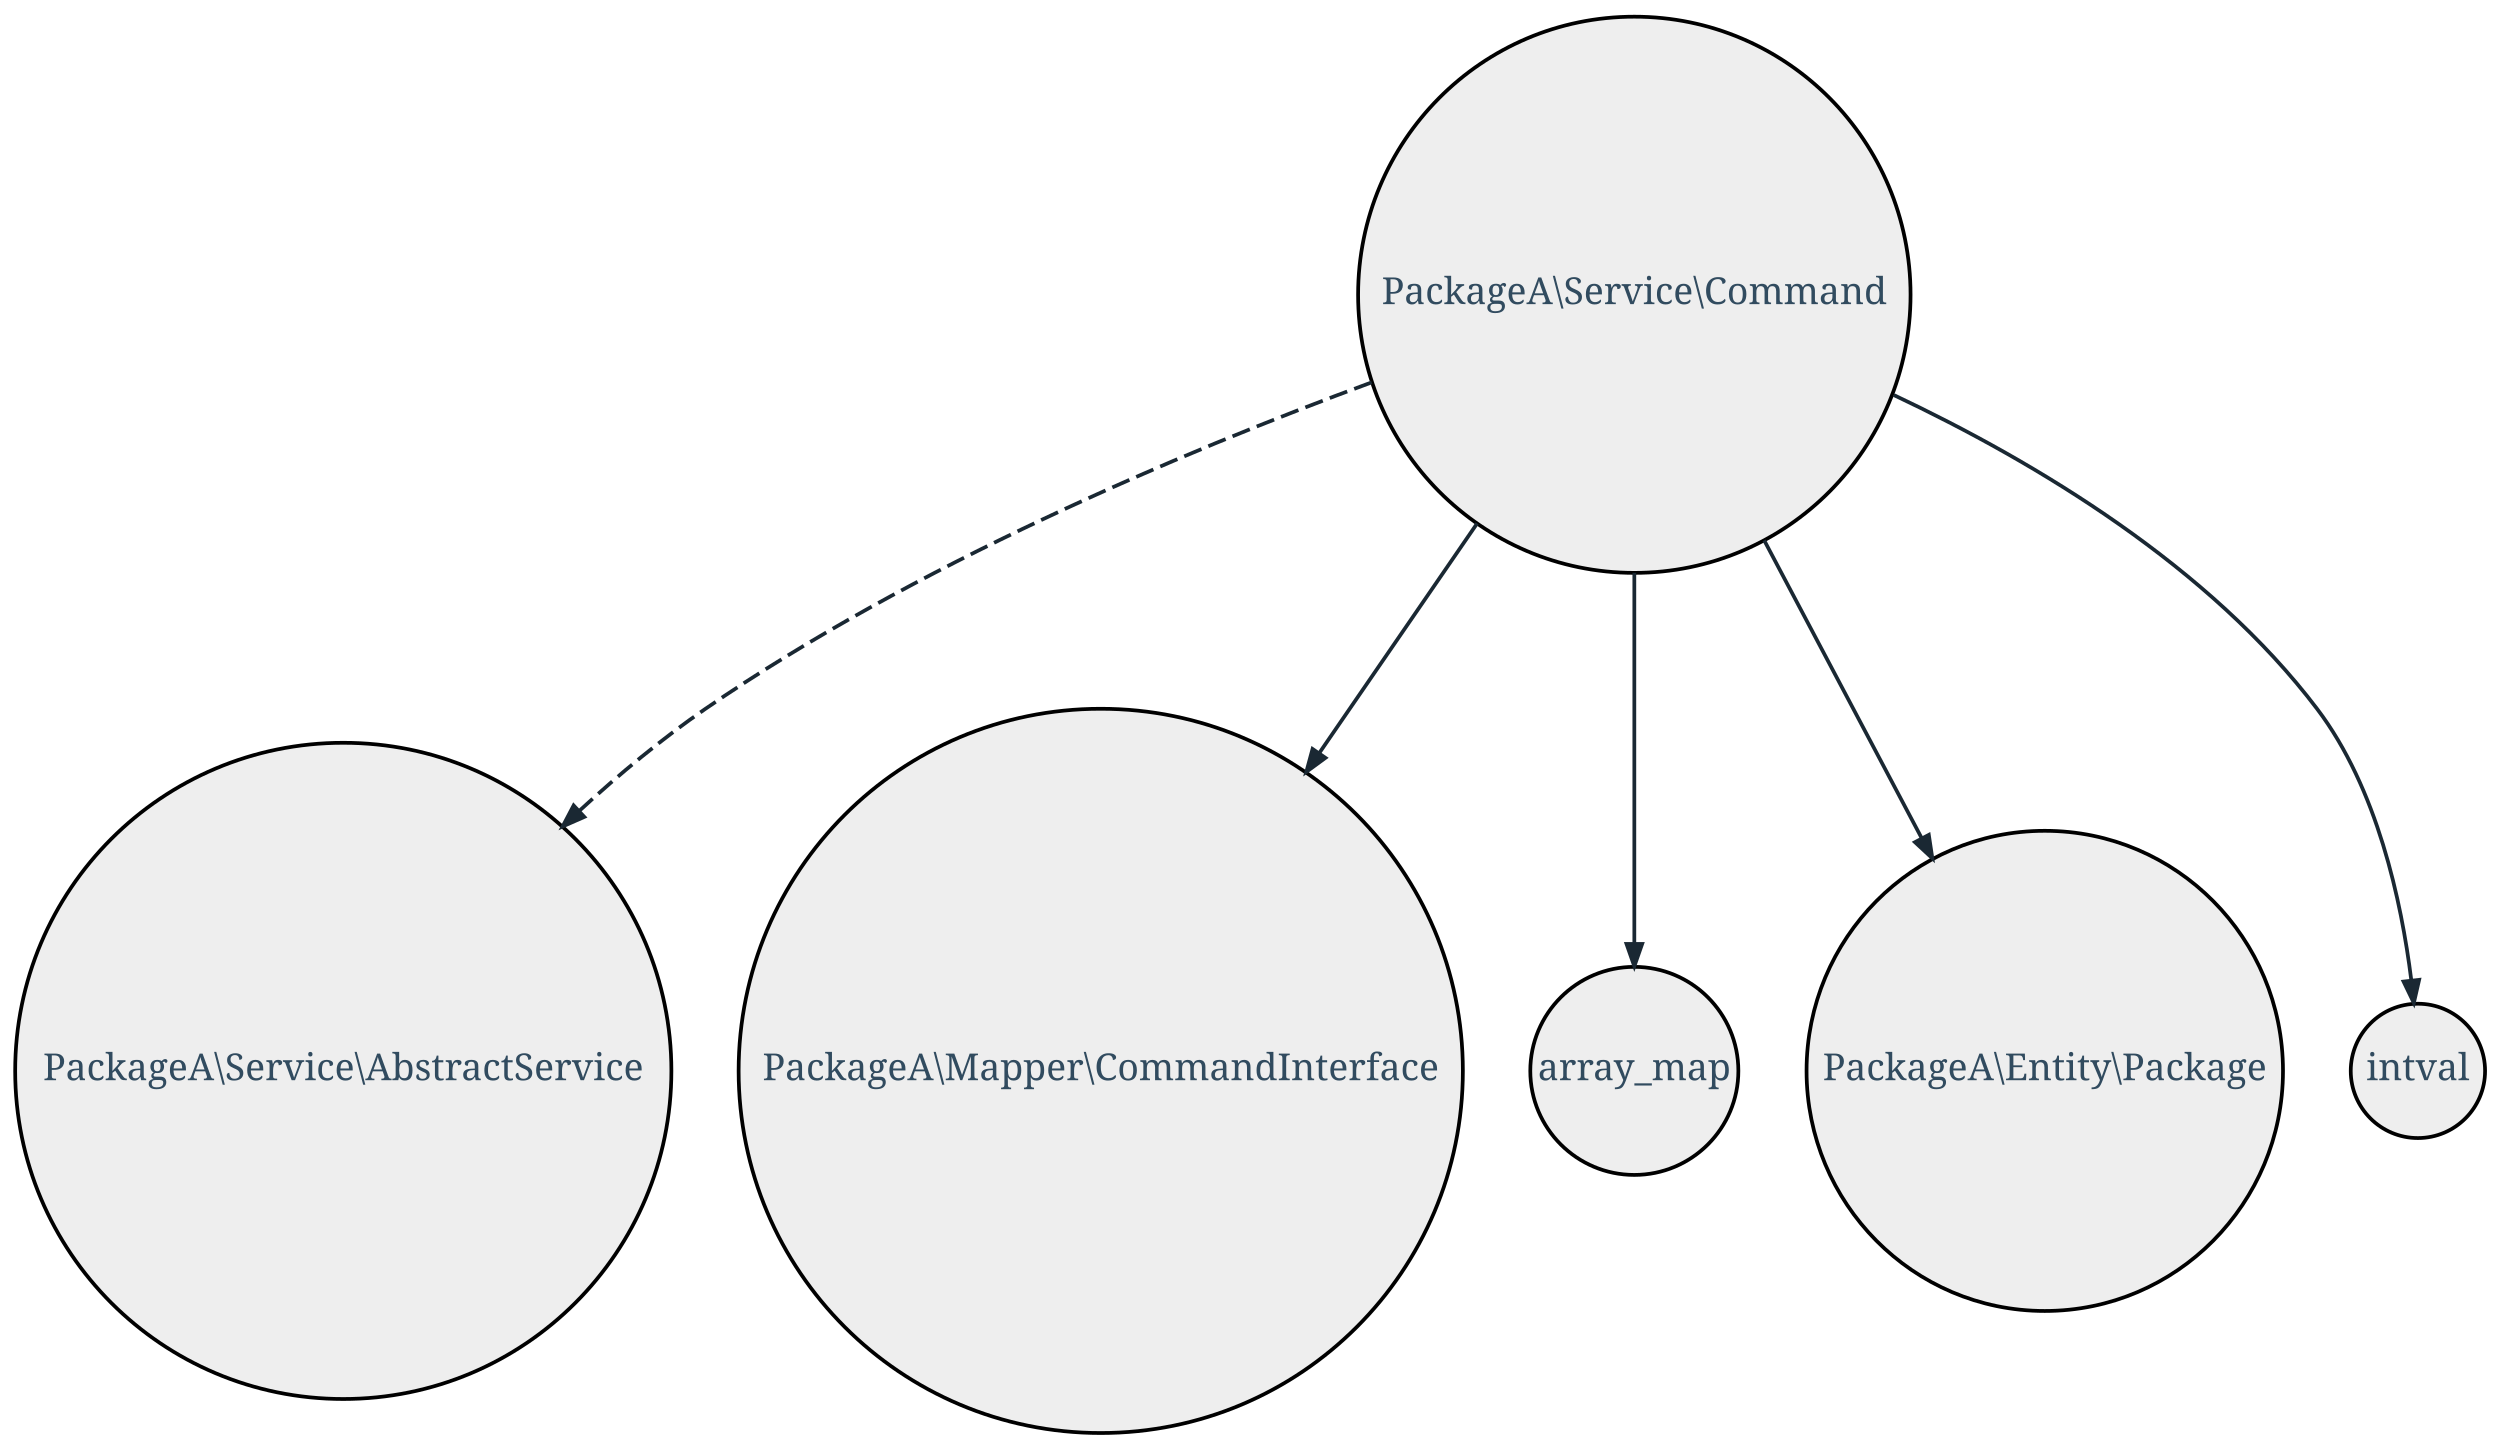
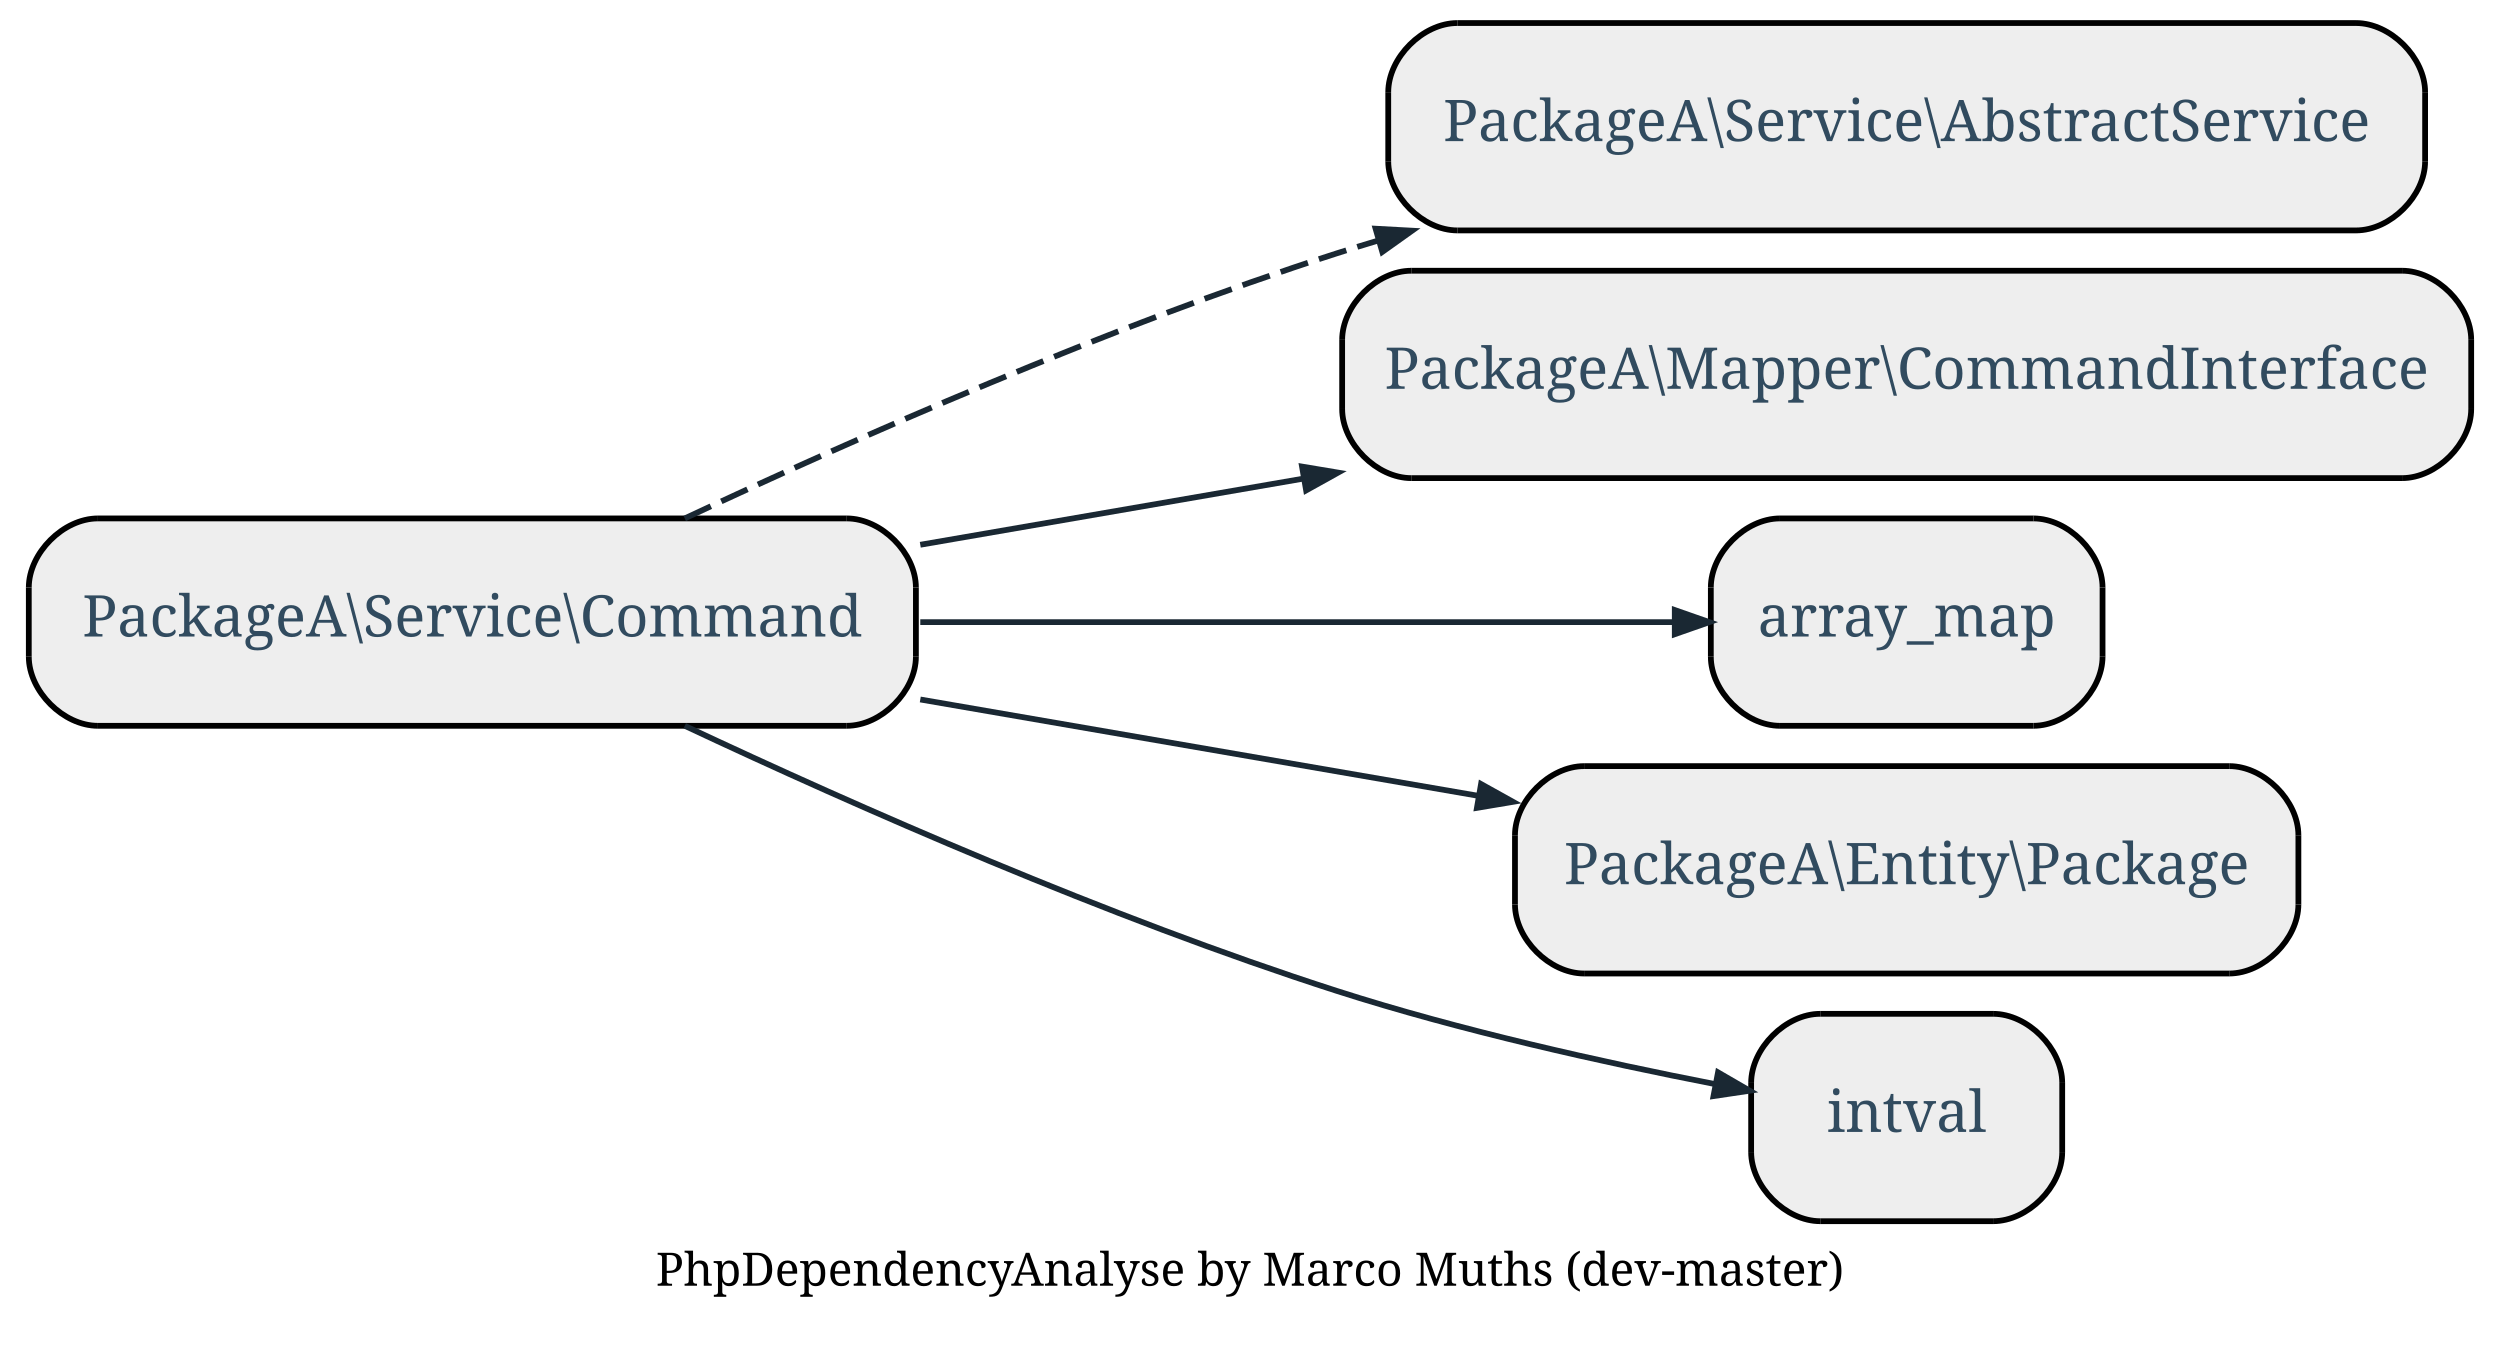
- <svg xmlns="http://www.w3.org/2000/svg" width="670pt" height="388pt" viewBox="0.00 0.00 670.00 388.00">
-   <g id="graph1" class="graph" transform="scale(1 1) rotate(0) translate(4 384)">
-     <polygon fill="white" stroke="white" points="-4,5 -4,-384 667,-384 667,5 -4,5" />
+ <svg xmlns="http://www.w3.org/2000/svg" width="434pt" height="234pt" viewBox="0.00 0.00 434.00 234.00">
+   <g id="graph1" class="graph" transform="scale(1 1) rotate(0) translate(4 230)">
+     <polygon fill="white" stroke="white" points="-4,5 -4,-230 431,-230 431,5 -4,5" />
+     <text text-anchor="middle" x="213" y="-6.8" font-family="Times Roman,serif" font-size="8.00">PhpDependencyAnalyse by Marco Muths (dev-master)</text>
    <g id="node1" class="node">
-       <ellipse fill="#eeeeee" stroke="black" cx="434" cy="-305" rx="74.029" ry="74.529" />
-       <text text-anchor="middle" x="434" y="-302.5" font-family="Times Roman,serif" font-size="10.00" fill="#314b5f">PackageA\Service\Command</text>
+       <polygon fill="#eeeeee" stroke="#eeeeee" points="143,-140 13,-140 1,-128 1,-116 13,-104 143,-104 155,-116 155,-128 143,-140" />
+       <path fill="#eeeeee" stroke="#eeeeee" d="M13,-140C7,-140 1,-134 1,-128" />
+       <path fill="#eeeeee" stroke="#eeeeee" d="M1,-116C1,-110 7,-104 13,-104" />
+       <path fill="#eeeeee" stroke="#eeeeee" d="M143,-104C149,-104 155,-110 155,-116" />
+       <path fill="#eeeeee" stroke="#eeeeee" d="M155,-128C155,-134 149,-140 143,-140" />
+       <polyline fill="none" stroke="black" points="143,-140 13,-140 " />
+       <path fill="none" stroke="black" d="M13,-140C7,-140 1,-134 1,-128" />
+       <polyline fill="none" stroke="black" points="1,-128 1,-116 " />
+       <path fill="none" stroke="black" d="M1,-116C1,-110 7,-104 13,-104" />
+       <polyline fill="none" stroke="black" points="13,-104 143,-104 " />
+       <path fill="none" stroke="black" d="M143,-104C149,-104 155,-110 155,-116" />
+       <polyline fill="none" stroke="black" points="155,-116 155,-128 " />
+       <path fill="none" stroke="black" d="M155,-128C155,-134 149,-140 143,-140" />
+       <text text-anchor="middle" x="78" y="-119.5" font-family="Times Roman,serif" font-size="10.00" fill="#314b5f">PackageA\Service\Command</text>
    </g>
    <g id="node2" class="node">
-       <ellipse fill="#eeeeee" stroke="black" cx="88" cy="-97" rx="87.933" ry="87.933" />
-       <text text-anchor="middle" x="88" y="-94.5" font-family="Times Roman,serif" font-size="10.00" fill="#314b5f">PackageA\Service\AbstractService</text>
+       <polygon fill="#eeeeee" stroke="#eeeeee" points="405,-226 249,-226 237,-214 237,-202 249,-190 405,-190 417,-202 417,-214 405,-226" />
+       <path fill="#eeeeee" stroke="#eeeeee" d="M249,-226C243,-226 237,-220 237,-214" />
+       <path fill="#eeeeee" stroke="#eeeeee" d="M237,-202C237,-196 243,-190 249,-190" />
+       <path fill="#eeeeee" stroke="#eeeeee" d="M405,-190C411,-190 417,-196 417,-202" />
+       <path fill="#eeeeee" stroke="#eeeeee" d="M417,-214C417,-220 411,-226 405,-226" />
+       <polyline fill="none" stroke="black" points="405,-226 249,-226 " />
+       <path fill="none" stroke="black" d="M249,-226C243,-226 237,-220 237,-214" />
+       <polyline fill="none" stroke="black" points="237,-214 237,-202 " />
+       <path fill="none" stroke="black" d="M237,-202C237,-196 243,-190 249,-190" />
+       <polyline fill="none" stroke="black" points="249,-190 405,-190 " />
+       <path fill="none" stroke="black" d="M405,-190C411,-190 417,-196 417,-202" />
+       <polyline fill="none" stroke="black" points="417,-202 417,-214 " />
+       <path fill="none" stroke="black" d="M417,-214C417,-220 411,-226 405,-226" />
+       <text text-anchor="middle" x="327" y="-205.5" font-family="Times Roman,serif" font-size="10.00" fill="#314b5f">PackageA\Service\AbstractService</text>
    </g>
    <g id="edge2" class="edge">
-       <path fill="none" stroke="#1a2833" stroke-dasharray="5,2" d="M363.61,-281.526C311.68,-262.384 240.672,-232.281 185,-194 173.41,-186.03 162.004,-176.575 151.315,-166.743" />
-       <polygon fill="#1a2833" stroke="#1a2833" points="152.599,-165.069 146.78,-162.51 149.733,-168.139 152.599,-165.069" />
+       <path fill="none" stroke="#1a2833" stroke-dasharray="5,2" d="M114.873,-140.001C144.799,-154.053 188.376,-173.265 228,-186 230.404,-186.773 232.85,-187.528 235.325,-188.265" />
+       <polygon fill="#1a2833" stroke="#1a2833" points="234.799,-190.299 241.147,-189.953 235.969,-186.265 234.799,-190.299" />
    </g>
    <g id="node3" class="node">
-       <ellipse fill="#eeeeee" stroke="black" cx="291" cy="-97" rx="97.049" ry="97.049" />
-       <text text-anchor="middle" x="291" y="-94.5" font-family="Times Roman,serif" font-size="10.00" fill="#314b5f">PackageA\Mapper\CommandInterface</text>
+       <polygon fill="#eeeeee" stroke="#eeeeee" points="413,-183 241,-183 229,-171 229,-159 241,-147 413,-147 425,-159 425,-171 413,-183" />
+       <path fill="#eeeeee" stroke="#eeeeee" d="M241,-183C235,-183 229,-177 229,-171" />
+       <path fill="#eeeeee" stroke="#eeeeee" d="M229,-159C229,-153 235,-147 241,-147" />
+       <path fill="#eeeeee" stroke="#eeeeee" d="M413,-147C419,-147 425,-153 425,-159" />
+       <path fill="#eeeeee" stroke="#eeeeee" d="M425,-171C425,-177 419,-183 413,-183" />
+       <polyline fill="none" stroke="black" points="413,-183 241,-183 " />
+       <path fill="none" stroke="black" d="M241,-183C235,-183 229,-177 229,-171" />
+       <polyline fill="none" stroke="black" points="229,-171 229,-159 " />
+       <path fill="none" stroke="black" d="M229,-159C229,-153 235,-147 241,-147" />
+       <polyline fill="none" stroke="black" points="241,-147 413,-147 " />
+       <path fill="none" stroke="black" d="M413,-147C419,-147 425,-153 425,-159" />
+       <polyline fill="none" stroke="black" points="425,-159 425,-171 " />
+       <path fill="none" stroke="black" d="M425,-171C425,-177 419,-183 413,-183" />
+       <text text-anchor="middle" x="327" y="-162.5" font-family="Times Roman,serif" font-size="10.00" fill="#314b5f">PackageA\Mapper\CommandInterface</text>
    </g>
    <g id="edge4" class="edge">
-       <path fill="none" stroke="#1a2833" d="M391.869,-243.718C378.598,-224.415 363.693,-202.735 349.495,-182.084" />
-       <polygon fill="#1a2833" stroke="#1a2833" points="351.225,-180.894 346.096,-177.139 347.764,-183.273 351.225,-180.894" />
+       <path fill="none" stroke="#1a2833" d="M155.761,-135.429C176.85,-139.071 200.032,-143.074 222.342,-146.927" />
+       <polygon fill="#1a2833" stroke="#1a2833" points="222.03,-149.004 228.3,-147.955 222.745,-144.865 222.03,-149.004" />
    </g>
    <g id="node4" class="node">
-       <ellipse fill="#eeeeee" stroke="black" cx="434" cy="-97" rx="27.881" ry="27.881" />
-       <text text-anchor="middle" x="434" y="-94.5" font-family="Times Roman,serif" font-size="10.00" fill="#314b5f">array_map</text>
+       <polygon fill="#eeeeee" stroke="#eeeeee" points="349,-140 305,-140 293,-128 293,-116 305,-104 349,-104 361,-116 361,-128 349,-140" />
+       <path fill="#eeeeee" stroke="#eeeeee" d="M305,-140C299,-140 293,-134 293,-128" />
+       <path fill="#eeeeee" stroke="#eeeeee" d="M293,-116C293,-110 299,-104 305,-104" />
+       <path fill="#eeeeee" stroke="#eeeeee" d="M349,-104C355,-104 361,-110 361,-116" />
+       <path fill="#eeeeee" stroke="#eeeeee" d="M361,-128C361,-134 355,-140 349,-140" />
+       <polyline fill="none" stroke="black" points="349,-140 305,-140 " />
+       <path fill="none" stroke="black" d="M305,-140C299,-140 293,-134 293,-128" />
+       <polyline fill="none" stroke="black" points="293,-128 293,-116 " />
+       <path fill="none" stroke="black" d="M293,-116C293,-110 299,-104 305,-104" />
+       <polyline fill="none" stroke="black" points="305,-104 349,-104 " />
+       <path fill="none" stroke="black" d="M349,-104C355,-104 361,-110 361,-116" />
+       <polyline fill="none" stroke="black" points="361,-116 361,-128 " />
+       <path fill="none" stroke="black" d="M361,-128C361,-134 355,-140 349,-140" />
+       <text text-anchor="middle" x="327" y="-119.5" font-family="Times Roman,serif" font-size="10.00" fill="#314b5f">array_map</text>
    </g>
    <g id="edge6" class="edge">
-       <path fill="none" stroke="#1a2833" d="M434,-230.495C434,-196.609 434,-158.168 434,-131.269" />
-       <polygon fill="#1a2833" stroke="#1a2833" points="436.1,-131.03 434,-125.03 431.9,-131.03 436.1,-131.03" />
+       <path fill="none" stroke="#1a2833" d="M155.761,-122C199.016,-122 251.077,-122 286.354,-122" />
+       <polygon fill="#1a2833" stroke="#1a2833" points="286.74,-124.1 292.74,-122 286.74,-119.9 286.74,-124.1" />
    </g>
    <g id="node5" class="node">
-       <ellipse fill="#eeeeee" stroke="black" cx="544" cy="-97" rx="63.843" ry="64.342" />
-       <text text-anchor="middle" x="544" y="-94.5" font-family="Times Roman,serif" font-size="10.00" fill="#314b5f">PackageA\Entity\Package</text>
+       <polygon fill="#eeeeee" stroke="#eeeeee" points="383,-97 271,-97 259,-85 259,-73 271,-61 383,-61 395,-73 395,-85 383,-97" />
+       <path fill="#eeeeee" stroke="#eeeeee" d="M271,-97C265,-97 259,-91 259,-85" />
+       <path fill="#eeeeee" stroke="#eeeeee" d="M259,-73C259,-67 265,-61 271,-61" />
+       <path fill="#eeeeee" stroke="#eeeeee" d="M383,-61C389,-61 395,-67 395,-73" />
+       <path fill="#eeeeee" stroke="#eeeeee" d="M395,-85C395,-91 389,-97 383,-97" />
+       <polyline fill="none" stroke="black" points="383,-97 271,-97 " />
+       <path fill="none" stroke="black" d="M271,-97C265,-97 259,-91 259,-85" />
+       <polyline fill="none" stroke="black" points="259,-85 259,-73 " />
+       <path fill="none" stroke="black" d="M259,-73C259,-67 265,-61 271,-61" />
+       <polyline fill="none" stroke="black" points="271,-61 383,-61 " />
+       <path fill="none" stroke="black" d="M383,-61C389,-61 395,-67 395,-73" />
+       <polyline fill="none" stroke="black" points="395,-73 395,-85 " />
+       <path fill="none" stroke="black" d="M395,-85C395,-91 389,-97 383,-97" />
+       <text text-anchor="middle" x="327" y="-76.5" font-family="Times Roman,serif" font-size="10.00" fill="#314b5f">PackageA\Entity\Package</text>
    </g>
    <g id="edge8" class="edge">
-       <path fill="none" stroke="#1a2833" d="M468.805,-239.188C482.32,-213.631 497.725,-184.502 511.057,-159.292" />
-       <polygon fill="#1a2833" stroke="#1a2833" points="512.921,-160.26 513.869,-153.974 509.208,-158.297 512.921,-160.26" />
+       <path fill="none" stroke="#1a2833" d="M155.761,-108.571C186.663,-103.235 222.06,-97.122 252.62,-91.845" />
+       <polygon fill="#1a2833" stroke="#1a2833" points="253.109,-93.891 258.664,-90.801 252.395,-89.753 253.109,-93.891" />
    </g>
    <g id="node6" class="node">
-       <ellipse fill="#eeeeee" stroke="black" cx="644" cy="-97" rx="18" ry="18" />
-       <text text-anchor="middle" x="644" y="-94.5" font-family="Times Roman,serif" font-size="10.00" fill="#314b5f">intval</text>
+       <polygon fill="#eeeeee" stroke="#eeeeee" points="342,-54 312,-54 300,-42 300,-30 312,-18 342,-18 354,-30 354,-42 342,-54" />
+       <path fill="#eeeeee" stroke="#eeeeee" d="M312,-54C306,-54 300,-48 300,-42" />
+       <path fill="#eeeeee" stroke="#eeeeee" d="M300,-30C300,-24 306,-18 312,-18" />
+       <path fill="#eeeeee" stroke="#eeeeee" d="M342,-18C348,-18 354,-24 354,-30" />
+       <path fill="#eeeeee" stroke="#eeeeee" d="M354,-42C354,-48 348,-54 342,-54" />
+       <polyline fill="none" stroke="black" points="342,-54 312,-54 " />
+       <path fill="none" stroke="black" d="M312,-54C306,-54 300,-48 300,-42" />
+       <polyline fill="none" stroke="black" points="300,-42 300,-30 " />
+       <path fill="none" stroke="black" d="M300,-30C300,-24 306,-18 312,-18" />
+       <polyline fill="none" stroke="black" points="312,-18 342,-18 " />
+       <path fill="none" stroke="black" d="M342,-18C348,-18 354,-24 354,-30" />
+       <polyline fill="none" stroke="black" points="354,-30 354,-42 " />
+       <path fill="none" stroke="black" d="M354,-42C354,-48 348,-54 342,-54" />
+       <text text-anchor="middle" x="327" y="-33.5" font-family="Times Roman,serif" font-size="10.00" fill="#314b5f">intval</text>
    </g>
    <g id="edge10" class="edge">
-       <path fill="none" stroke="#1a2833" d="M503.502,-278.144C542.164,-259.873 588.159,-232.055 617,-194 633.075,-172.789 639.58,-142.499 642.211,-121.431" />
-       <polygon fill="#1a2833" stroke="#1a2833" points="644.327,-121.406 642.91,-115.209 640.154,-120.937 644.327,-121.406" />
+       <path fill="none" stroke="#1a2833" d="M114.873,-103.999C144.799,-89.947 188.376,-70.735 228,-58 249.478,-51.097 274.257,-45.593 293.652,-41.816" />
+       <polygon fill="#1a2833" stroke="#1a2833" points="294.25,-43.84 299.749,-40.651 293.461,-39.715 294.25,-43.84" />
    </g>
  </g>
</svg>
